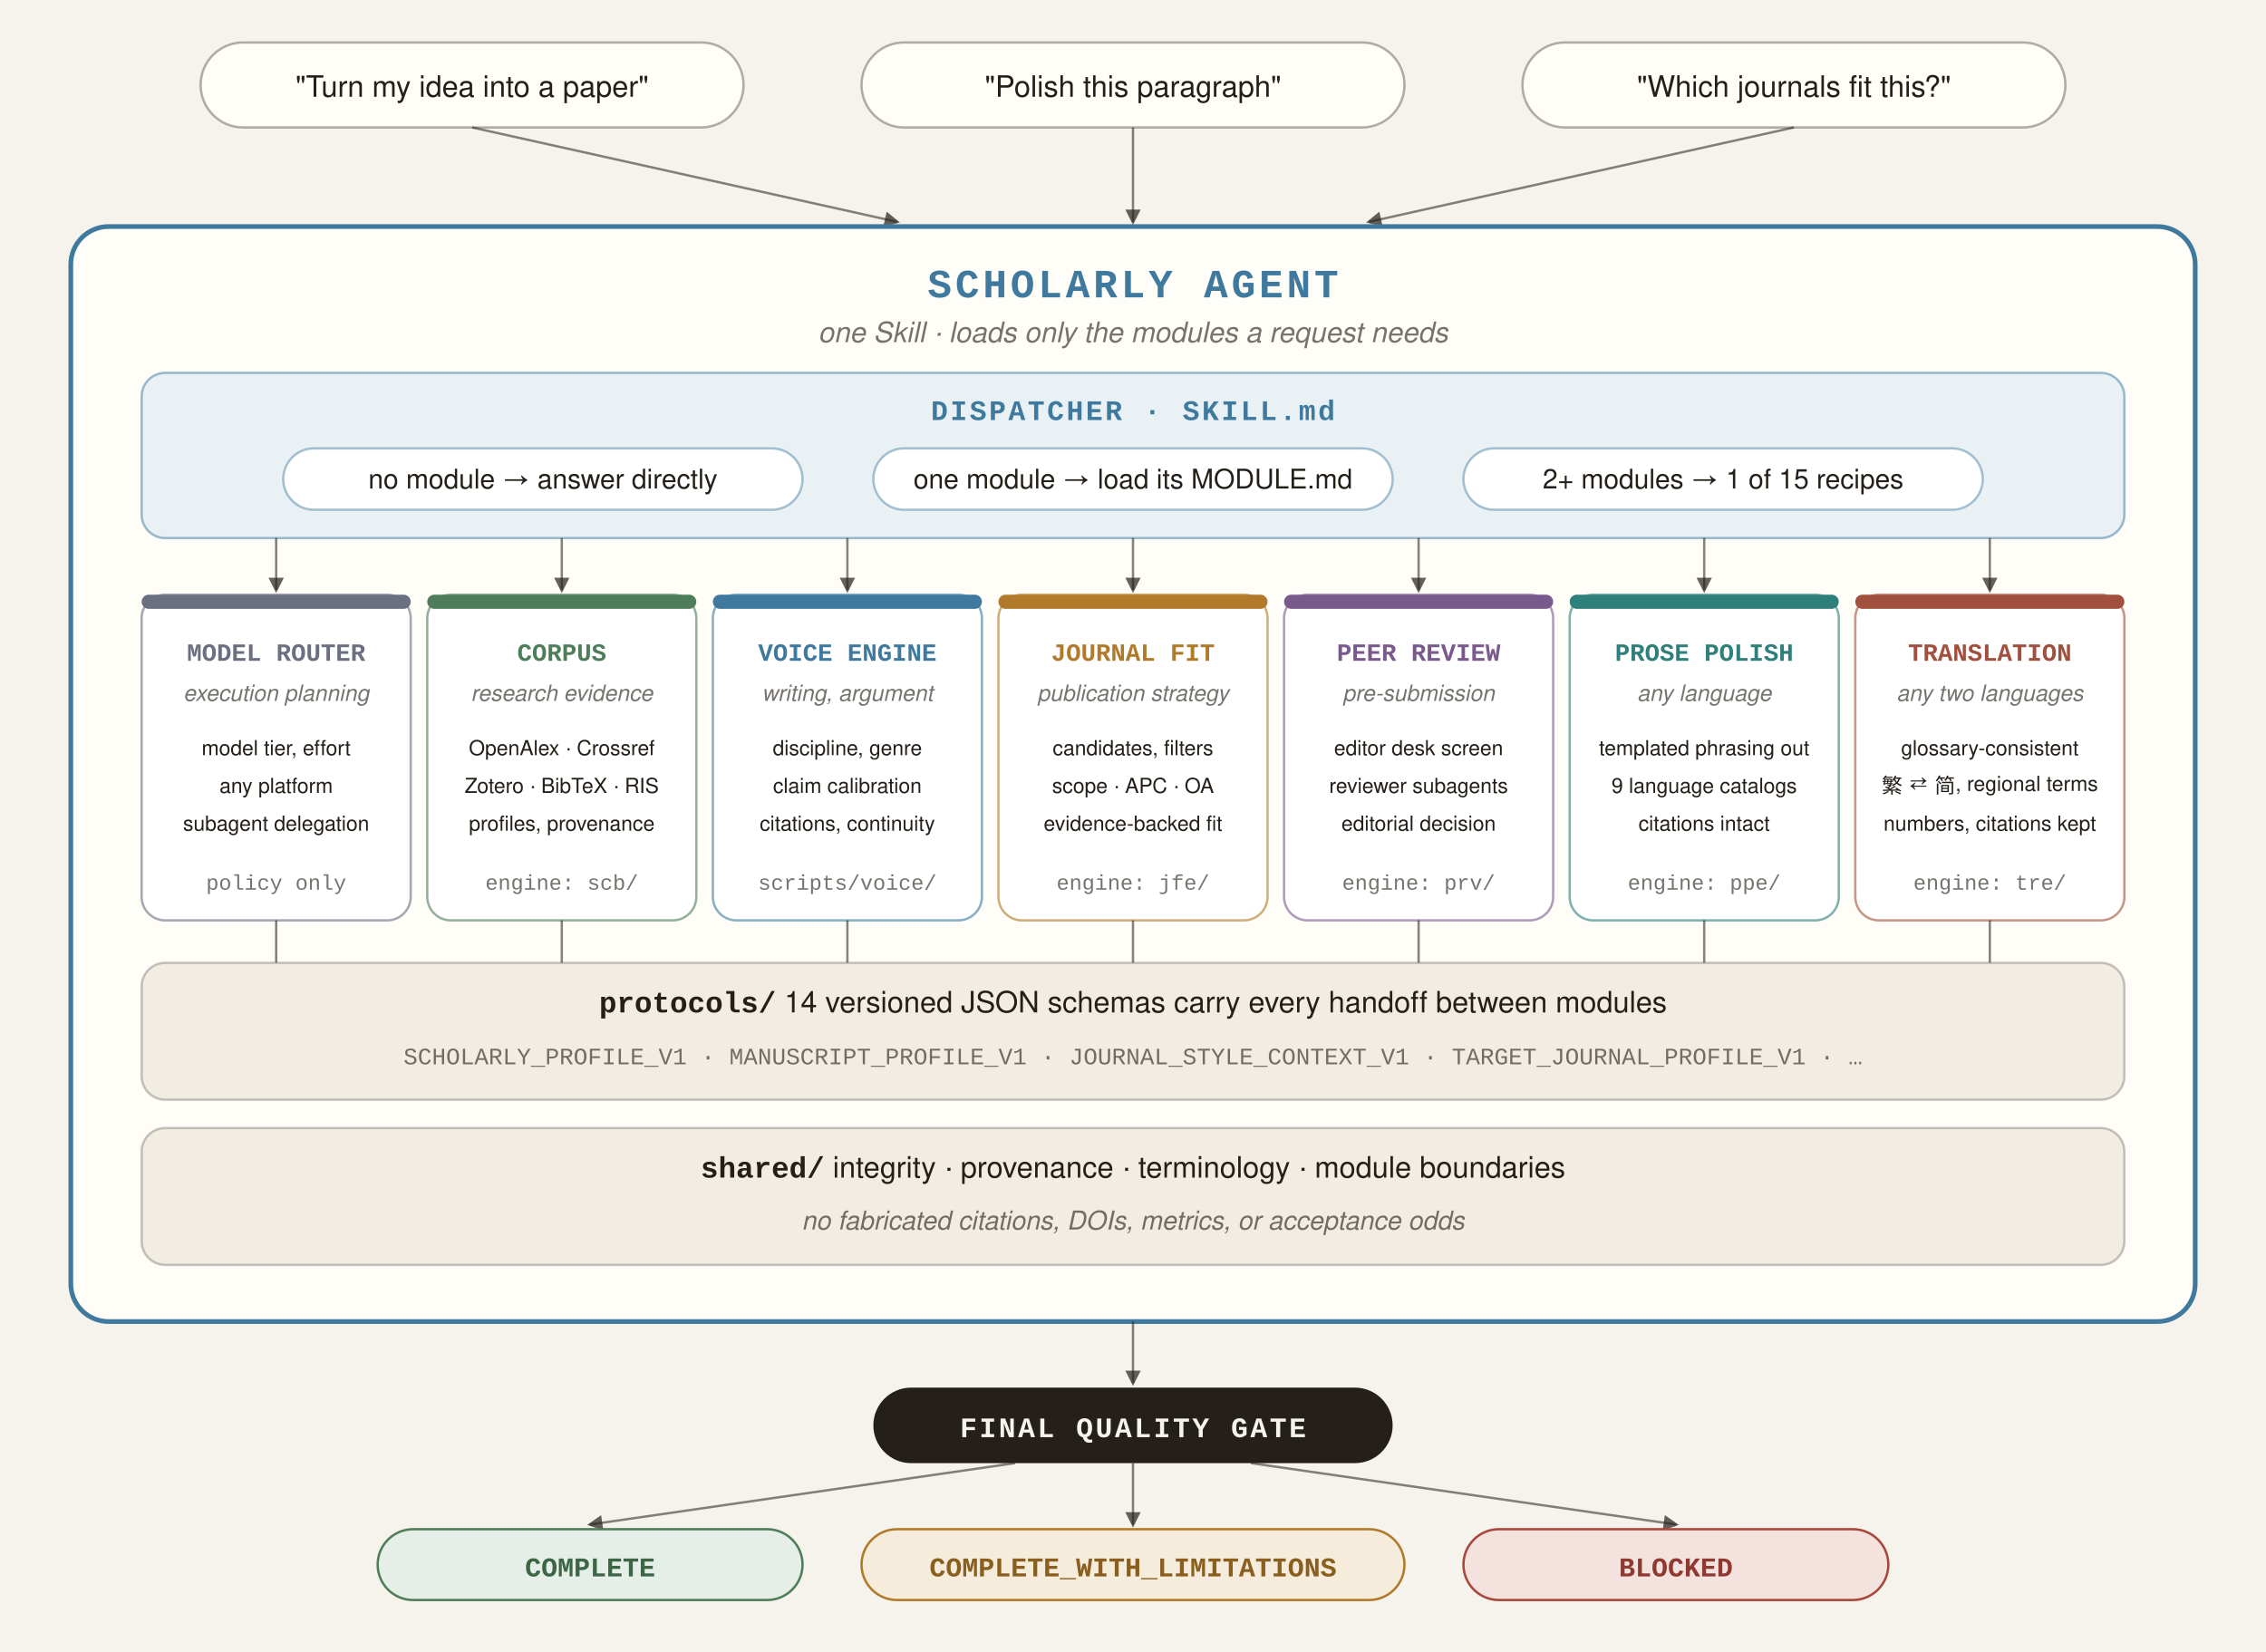
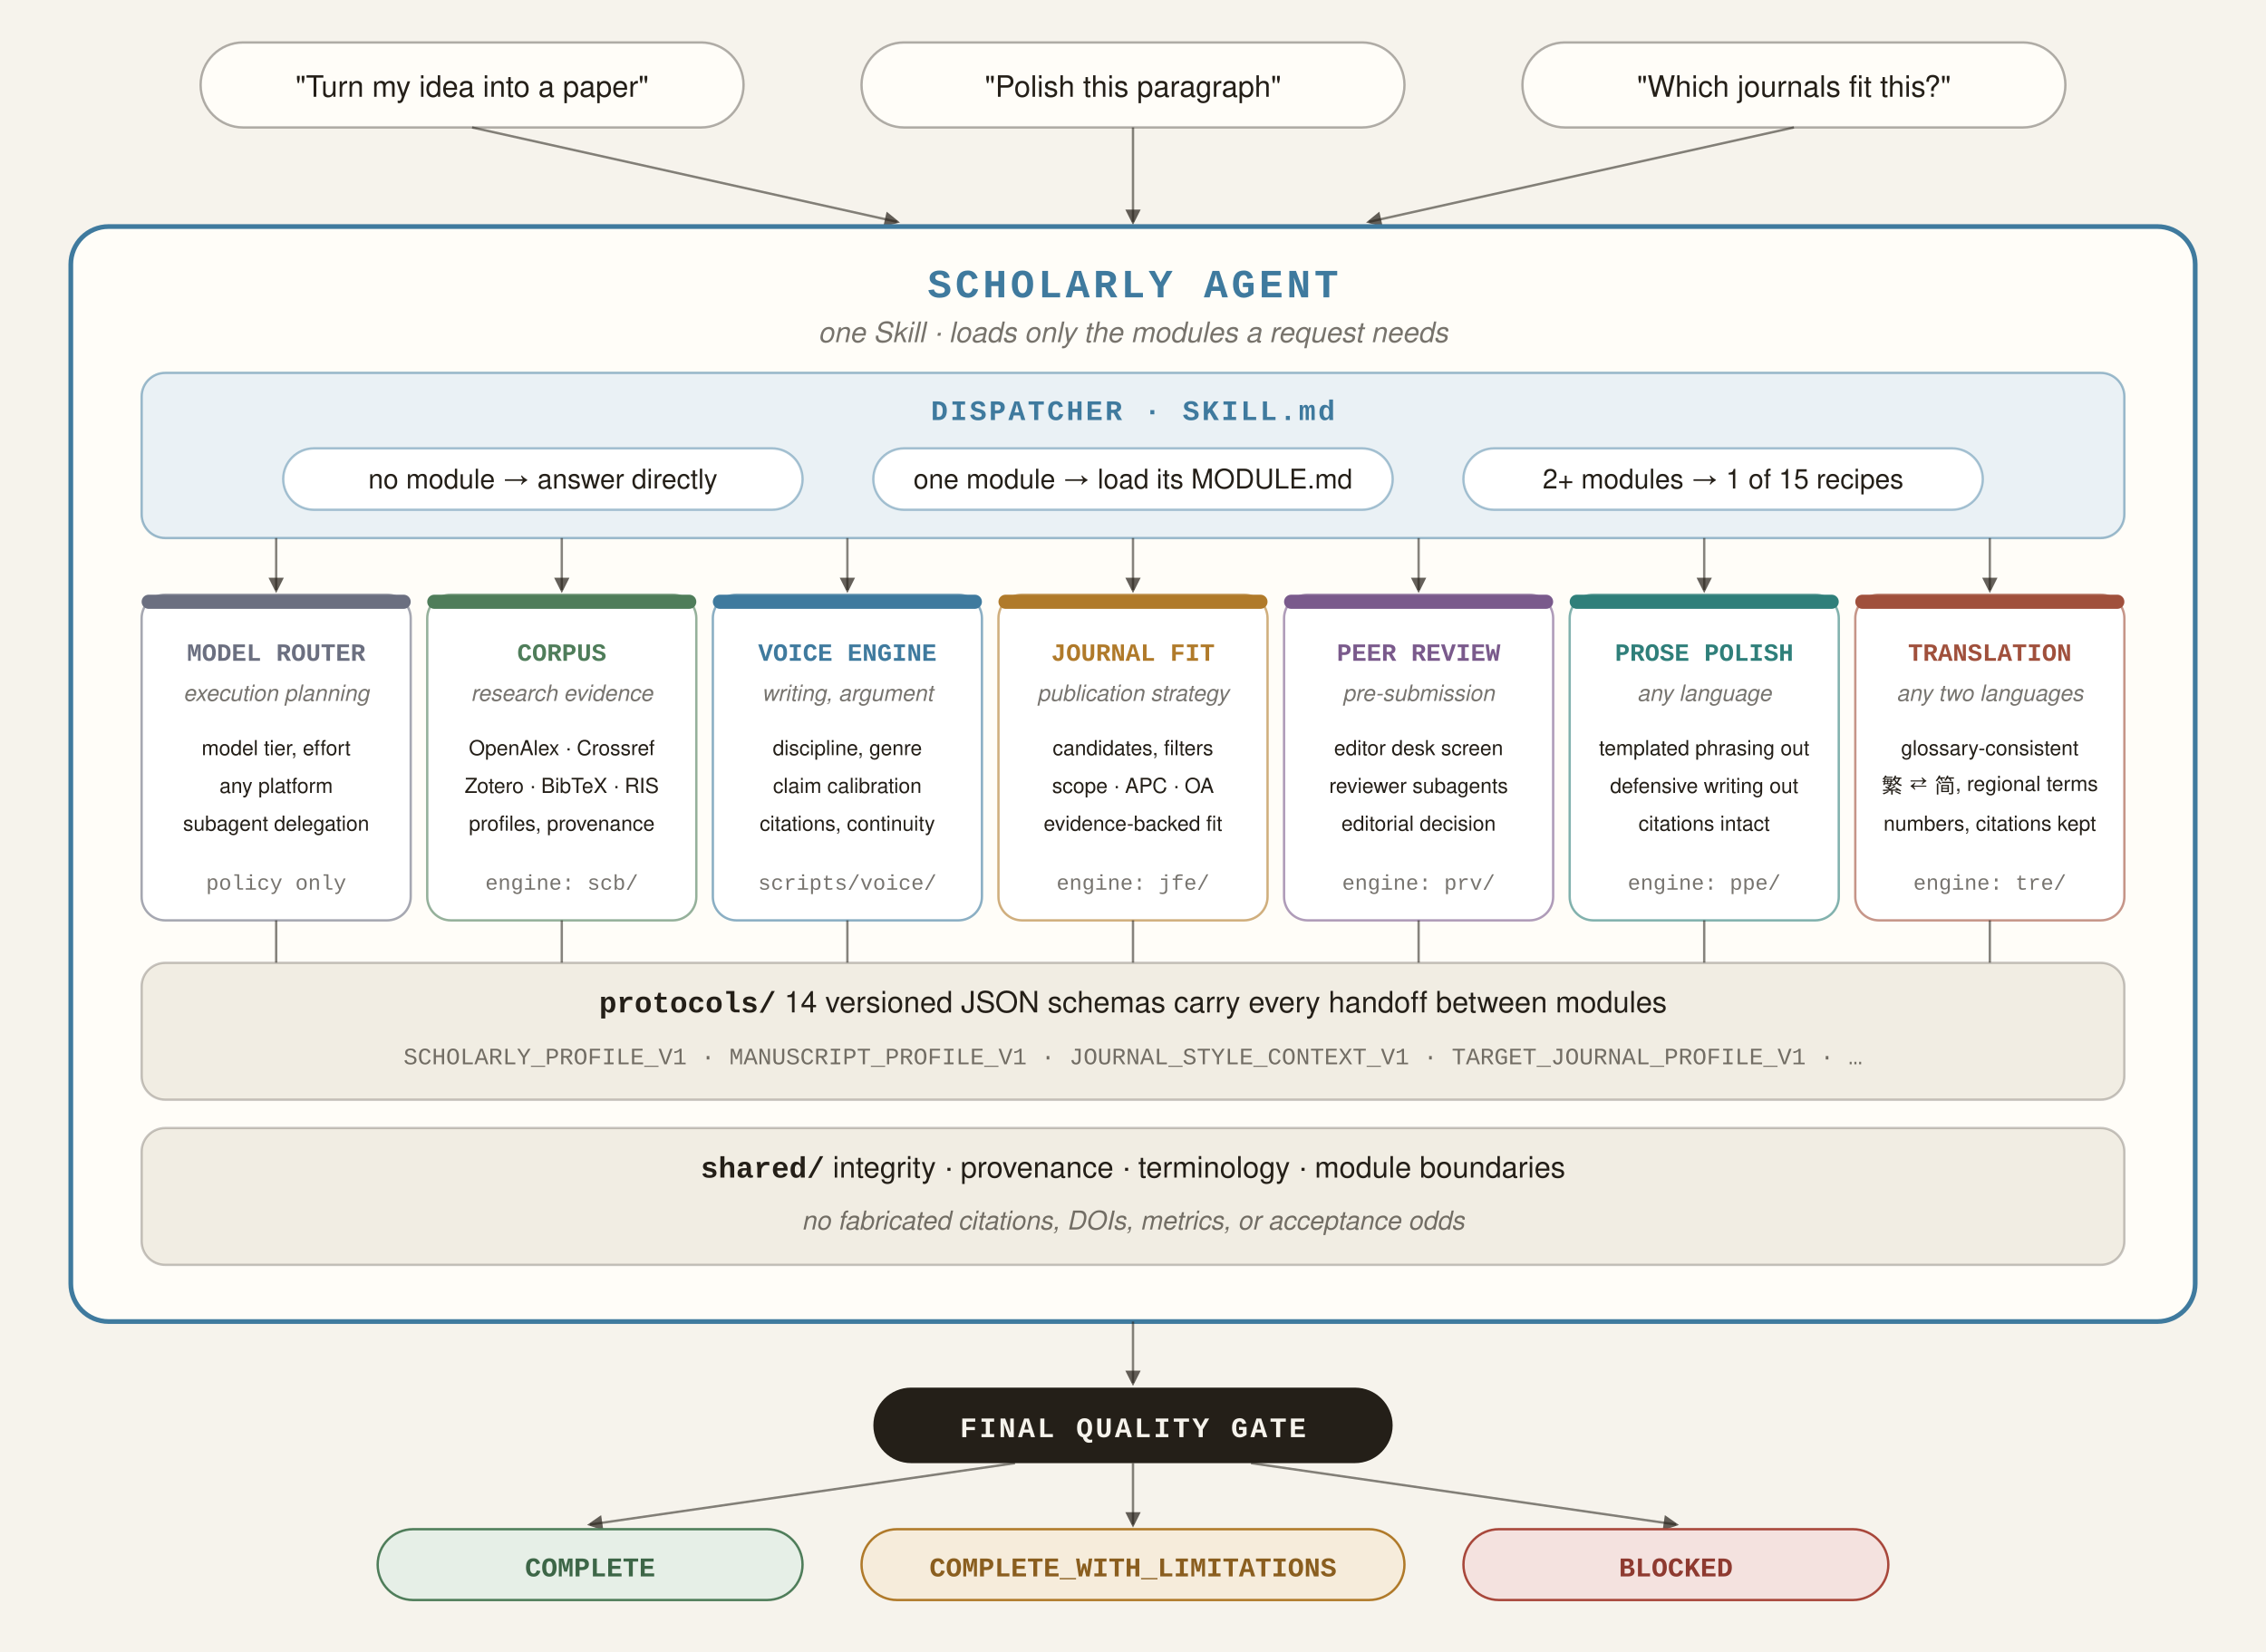
- <svg xmlns="http://www.w3.org/2000/svg" viewBox="0 0 960 700" role="img" aria-label="Architecture of the Scholarly Agent: requests enter one Skill, whose dispatcher answers directly, loads one module, or runs a multi-module workflow recipe. The seven modules are Model Router (execution planning), Corpus Builder (research evidence), Voice Engine (writing and argument), Journal Fit (publication strategy), Peer Review (pre-submission reviewers and editorial decision), Prose Polish (removing templated phrasing in any language), and Translation (scholarly translation between any two languages). They exchange data through fourteen versioned JSON protocols and share one integrity policy, and every workflow ends at a final quality gate with one of three outcomes: COMPLETE, COMPLETE_WITH_LIMITATIONS, or BLOCKED.">
+ <svg xmlns="http://www.w3.org/2000/svg" viewBox="0 0 960 700" role="img" aria-label="Architecture of the Scholarly Agent: requests enter one Skill, whose dispatcher answers directly, loads one module, or runs a multi-module workflow recipe. The seven modules are Model Router (execution planning), Corpus Builder (research evidence), Voice Engine (writing and argument), Journal Fit (publication strategy), Peer Review (pre-submission reviewers and editorial decision), Prose Polish (removing templated phrasing and defensive writing in any language), and Translation (scholarly translation between any two languages). They exchange data through fourteen versioned JSON protocols and share one integrity policy, and every workflow ends at a final quality gate with one of three outcomes: COMPLETE, COMPLETE_WITH_LIMITATIONS, or BLOCKED.">
  <defs>
    <marker id="arr" viewBox="0 0 10 10" refX="8" refY="5" markerWidth="6.5" markerHeight="6.5" orient="auto-start-reverse">
      <path d="M0,0 L10,5 L0,10 Z" fill="#241f18" fill-opacity="0.7" />
    </marker>
    <style>
      .mono { font-family: SFMono-Regular, Consolas, 'Liberation Mono', Menlo, monospace; }
      .sans { font-family: -apple-system, BlinkMacSystemFont, 'Segoe UI', Helvetica, Arial, sans-serif; }
      .ink { fill: #241f18; }
      .muted { fill: #241f18; fill-opacity: 0.62; }
      .line { stroke: #241f18; stroke-opacity: 0.55; fill: none; }
    </style>
  </defs>
  <rect x="0" y="0" width="960" height="700" fill="#f6f3ec" />
  <g class="sans" font-size="12.5">
    <rect x="85" y="18" width="230" height="36" rx="18" fill="#fffdf8" stroke="#241f18" stroke-opacity="0.35" />
    <text x="200" y="41" text-anchor="middle" class="ink">"Turn my idea into a paper"</text>
    <rect x="365" y="18" width="230" height="36" rx="18" fill="#fffdf8" stroke="#241f18" stroke-opacity="0.35" />
    <text x="480" y="41" text-anchor="middle" class="ink">"Polish this paragraph"</text>
    <rect x="645" y="18" width="230" height="36" rx="18" fill="#fffdf8" stroke="#241f18" stroke-opacity="0.35" />
    <text x="760" y="41" text-anchor="middle" class="ink">"Which journals fit this?"</text>
  </g>
  <line x1="200" y1="54" x2="380" y2="94" class="line" marker-end="url(#arr)" />
  <line x1="480" y1="54" x2="480" y2="94" class="line" marker-end="url(#arr)" />
  <line x1="760" y1="54" x2="580" y2="94" class="line" marker-end="url(#arr)" />
  <rect x="30" y="96" width="900" height="464" rx="16" fill="#fffdf8" stroke="#3f7a9e" stroke-width="2" />
  <text x="480" y="126" text-anchor="middle" class="mono" font-size="17" font-weight="700" letter-spacing="1.5" fill="#3f7a9e">SCHOLARLY AGENT</text>
  <text x="480" y="145" text-anchor="middle" class="sans muted" font-size="12" font-style="italic">one Skill · loads only the modules a request needs</text>
  <rect x="60" y="158" width="840" height="70" rx="10" fill="#eaf1f5" stroke="#3f7a9e" stroke-opacity="0.5" />
  <text x="480" y="178" text-anchor="middle" class="mono" font-size="12" font-weight="600" letter-spacing="1" fill="#3f7a9e">DISPATCHER · SKILL.md</text>
  <g class="sans" font-size="11.5">
    <rect x="120" y="190" width="220" height="26" rx="13" fill="#ffffff" stroke="#3f7a9e" stroke-opacity="0.45" />
    <text x="230" y="207" text-anchor="middle" class="ink">no module → answer directly</text>
    <rect x="370" y="190" width="220" height="26" rx="13" fill="#ffffff" stroke="#3f7a9e" stroke-opacity="0.45" />
    <text x="480" y="207" text-anchor="middle" class="ink">one module → load its MODULE.md</text>
    <rect x="620" y="190" width="220" height="26" rx="13" fill="#ffffff" stroke="#3f7a9e" stroke-opacity="0.45" />
    <text x="730" y="207" text-anchor="middle" class="ink">2+ modules → 1 of 15 recipes</text>
  </g>
  <line x1="117" y1="228" x2="117" y2="250" class="line" marker-end="url(#arr)" />
  <line x1="238" y1="228" x2="238" y2="250" class="line" marker-end="url(#arr)" />
  <line x1="359" y1="228" x2="359" y2="250" class="line" marker-end="url(#arr)" />
  <line x1="480" y1="228" x2="480" y2="250" class="line" marker-end="url(#arr)" />
  <line x1="601" y1="228" x2="601" y2="250" class="line" marker-end="url(#arr)" />
  <line x1="722" y1="228" x2="722" y2="250" class="line" marker-end="url(#arr)" />
  <line x1="843" y1="228" x2="843" y2="250" class="line" marker-end="url(#arr)" />
  <g>
    <rect x="60" y="252" width="114" height="138" rx="10" fill="#ffffff" stroke="#6b6f80" stroke-opacity="0.6" />
    <rect x="60" y="252" width="114" height="6" rx="3" fill="#6b6f80" />
    <text x="117" y="280" text-anchor="middle" class="mono" font-size="10.5" font-weight="700" fill="#6b6f80">MODEL ROUTER</text>
    <text x="117" y="297" text-anchor="middle" class="sans muted" font-size="9.5" font-style="italic">execution planning</text>
    <text x="117" y="320" text-anchor="middle" class="sans ink" font-size="8.8">model tier, effort</text>
    <text x="117" y="336" text-anchor="middle" class="sans ink" font-size="8.8">any platform</text>
    <text x="117" y="352" text-anchor="middle" class="sans ink" font-size="8.8">subagent delegation</text>
    <text x="117" y="377" text-anchor="middle" class="mono muted" font-size="9">policy only</text>
  </g>
  <g>
    <rect x="181" y="252" width="114" height="138" rx="10" fill="#ffffff" stroke="#4f7d5a" stroke-opacity="0.6" />
    <rect x="181" y="252" width="114" height="6" rx="3" fill="#4f7d5a" />
    <text x="238" y="280" text-anchor="middle" class="mono" font-size="10.5" font-weight="700" fill="#4f7d5a">CORPUS</text>
    <text x="238" y="297" text-anchor="middle" class="sans muted" font-size="9.5" font-style="italic">research evidence</text>
    <text x="238" y="320" text-anchor="middle" class="sans ink" font-size="8.8">OpenAlex · Crossref</text>
    <text x="238" y="336" text-anchor="middle" class="sans ink" font-size="8.8">Zotero · BibTeX · RIS</text>
    <text x="238" y="352" text-anchor="middle" class="sans ink" font-size="8.8">profiles, provenance</text>
    <text x="238" y="377" text-anchor="middle" class="mono muted" font-size="9">engine: scb/</text>
  </g>
  <g>
    <rect x="302" y="252" width="114" height="138" rx="10" fill="#ffffff" stroke="#3f7a9e" stroke-opacity="0.6" />
    <rect x="302" y="252" width="114" height="6" rx="3" fill="#3f7a9e" />
    <text x="359" y="280" text-anchor="middle" class="mono" font-size="10.5" font-weight="700" fill="#3f7a9e">VOICE ENGINE</text>
    <text x="359" y="297" text-anchor="middle" class="sans muted" font-size="9.5" font-style="italic">writing, argument</text>
    <text x="359" y="320" text-anchor="middle" class="sans ink" font-size="8.8">discipline, genre</text>
    <text x="359" y="336" text-anchor="middle" class="sans ink" font-size="8.8">claim calibration</text>
    <text x="359" y="352" text-anchor="middle" class="sans ink" font-size="8.8">citations, continuity</text>
    <text x="359" y="377" text-anchor="middle" class="mono muted" font-size="9">scripts/voice/</text>
  </g>
  <g>
    <rect x="423" y="252" width="114" height="138" rx="10" fill="#ffffff" stroke="#b07a2a" stroke-opacity="0.6" />
    <rect x="423" y="252" width="114" height="6" rx="3" fill="#b07a2a" />
    <text x="480" y="280" text-anchor="middle" class="mono" font-size="10.5" font-weight="700" fill="#b07a2a">JOURNAL FIT</text>
    <text x="480" y="297" text-anchor="middle" class="sans muted" font-size="9.5" font-style="italic">publication strategy</text>
    <text x="480" y="320" text-anchor="middle" class="sans ink" font-size="8.8">candidates, filters</text>
    <text x="480" y="336" text-anchor="middle" class="sans ink" font-size="8.8">scope · APC · OA</text>
    <text x="480" y="352" text-anchor="middle" class="sans ink" font-size="8.8">evidence-backed fit</text>
    <text x="480" y="377" text-anchor="middle" class="mono muted" font-size="9">engine: jfe/</text>
  </g>
  <g>
    <rect x="544" y="252" width="114" height="138" rx="10" fill="#ffffff" stroke="#7a5a8c" stroke-opacity="0.6" />
    <rect x="544" y="252" width="114" height="6" rx="3" fill="#7a5a8c" />
    <text x="601" y="280" text-anchor="middle" class="mono" font-size="10.5" font-weight="700" fill="#7a5a8c">PEER REVIEW</text>
    <text x="601" y="297" text-anchor="middle" class="sans muted" font-size="9.5" font-style="italic">pre-submission</text>
    <text x="601" y="320" text-anchor="middle" class="sans ink" font-size="8.8">editor desk screen</text>
    <text x="601" y="336" text-anchor="middle" class="sans ink" font-size="8.8">reviewer subagents</text>
    <text x="601" y="352" text-anchor="middle" class="sans ink" font-size="8.8">editorial decision</text>
    <text x="601" y="377" text-anchor="middle" class="mono muted" font-size="9">engine: prv/</text>
  </g>
  <g>
    <rect x="665" y="252" width="114" height="138" rx="10" fill="#ffffff" stroke="#2f7f7a" stroke-opacity="0.6" />
    <rect x="665" y="252" width="114" height="6" rx="3" fill="#2f7f7a" />
    <text x="722" y="280" text-anchor="middle" class="mono" font-size="10.5" font-weight="700" fill="#2f7f7a">PROSE POLISH</text>
    <text x="722" y="297" text-anchor="middle" class="sans muted" font-size="9.5" font-style="italic">any language</text>
    <text x="722" y="320" text-anchor="middle" class="sans ink" font-size="8.8">templated phrasing out</text>
-     <text x="722" y="336" text-anchor="middle" class="sans ink" font-size="8.8">9 language catalogs</text>
+     <text x="722" y="336" text-anchor="middle" class="sans ink" font-size="8.8">defensive writing out</text>
    <text x="722" y="352" text-anchor="middle" class="sans ink" font-size="8.8">citations intact</text>
    <text x="722" y="377" text-anchor="middle" class="mono muted" font-size="9">engine: ppe/</text>
  </g>
  <g>
    <rect x="786" y="252" width="114" height="138" rx="10" fill="#ffffff" stroke="#a0503c" stroke-opacity="0.6" />
    <rect x="786" y="252" width="114" height="6" rx="3" fill="#a0503c" />
    <text x="843" y="280" text-anchor="middle" class="mono" font-size="10.5" font-weight="700" fill="#a0503c">TRANSLATION</text>
    <text x="843" y="297" text-anchor="middle" class="sans muted" font-size="9.5" font-style="italic">any two languages</text>
    <text x="843" y="320" text-anchor="middle" class="sans ink" font-size="8.8">glossary-consistent</text>
    <text x="843" y="336" text-anchor="middle" class="sans ink" font-size="8.8">繁 ⇄ 简, regional terms</text>
    <text x="843" y="352" text-anchor="middle" class="sans ink" font-size="8.8">numbers, citations kept</text>
    <text x="843" y="377" text-anchor="middle" class="mono muted" font-size="9">engine: tre/</text>
  </g>
  <line x1="117" y1="390" x2="117" y2="408" class="line" />
  <line x1="238" y1="390" x2="238" y2="408" class="line" />
  <line x1="359" y1="390" x2="359" y2="408" class="line" />
  <line x1="480" y1="390" x2="480" y2="408" class="line" />
  <line x1="601" y1="390" x2="601" y2="408" class="line" />
  <line x1="722" y1="390" x2="722" y2="408" class="line" />
  <line x1="843" y1="390" x2="843" y2="408" class="line" />
  <rect x="60" y="408" width="840" height="58" rx="10" fill="#f1ede3" stroke="#241f18" stroke-opacity="0.25" />
  <text x="480" y="429" text-anchor="middle" class="sans ink" font-size="12.5">
    <tspan class="mono" font-weight="700">protocols/</tspan>  14 versioned JSON schemas carry every handoff between modules</text>
  <text x="480" y="451" text-anchor="middle" class="mono muted" font-size="10">SCHOLARLY_PROFILE_V1 · MANUSCRIPT_PROFILE_V1 · JOURNAL_STYLE_CONTEXT_V1 · TARGET_JOURNAL_PROFILE_V1 · …</text>
  <rect x="60" y="478" width="840" height="58" rx="10" fill="#f1ede3" stroke="#241f18" stroke-opacity="0.25" />
  <text x="480" y="499" text-anchor="middle" class="sans ink" font-size="12.5">
    <tspan class="mono" font-weight="700">shared/</tspan>  integrity · provenance · terminology · module boundaries</text>
  <text x="480" y="521" text-anchor="middle" class="sans muted" font-size="11" font-style="italic">no fabricated citations, DOIs, metrics, or acceptance odds</text>
  <line x1="480" y1="560" x2="480" y2="586" class="line" marker-end="url(#arr)" />
  <rect x="370" y="588" width="220" height="32" rx="16" fill="#241f18" />
  <text x="480" y="609" text-anchor="middle" class="mono" font-size="12" font-weight="700" letter-spacing="1" fill="#f6f3ec">FINAL QUALITY GATE</text>
  <line x1="430" y1="620" x2="250" y2="646" class="line" marker-end="url(#arr)" />
  <line x1="480" y1="620" x2="480" y2="646" class="line" marker-end="url(#arr)" />
  <line x1="530" y1="620" x2="710" y2="646" class="line" marker-end="url(#arr)" />
  <g class="mono" font-size="11.5" font-weight="700">
    <rect x="160" y="648" width="180" height="30" rx="15" fill="#e6efe7" stroke="#4f7d5a" />
    <text x="250" y="668" text-anchor="middle" fill="#3d6647">COMPLETE</text>
    <rect x="365" y="648" width="230" height="30" rx="15" fill="#f6ecdb" stroke="#b07a2a" />
    <text x="480" y="668" text-anchor="middle" fill="#8a5e1f">COMPLETE_WITH_LIMITATIONS</text>
    <rect x="620" y="648" width="180" height="30" rx="15" fill="#f4e2df" stroke="#a8473b" />
    <text x="710" y="668" text-anchor="middle" fill="#8e3a30">BLOCKED</text>
  </g>
</svg>
